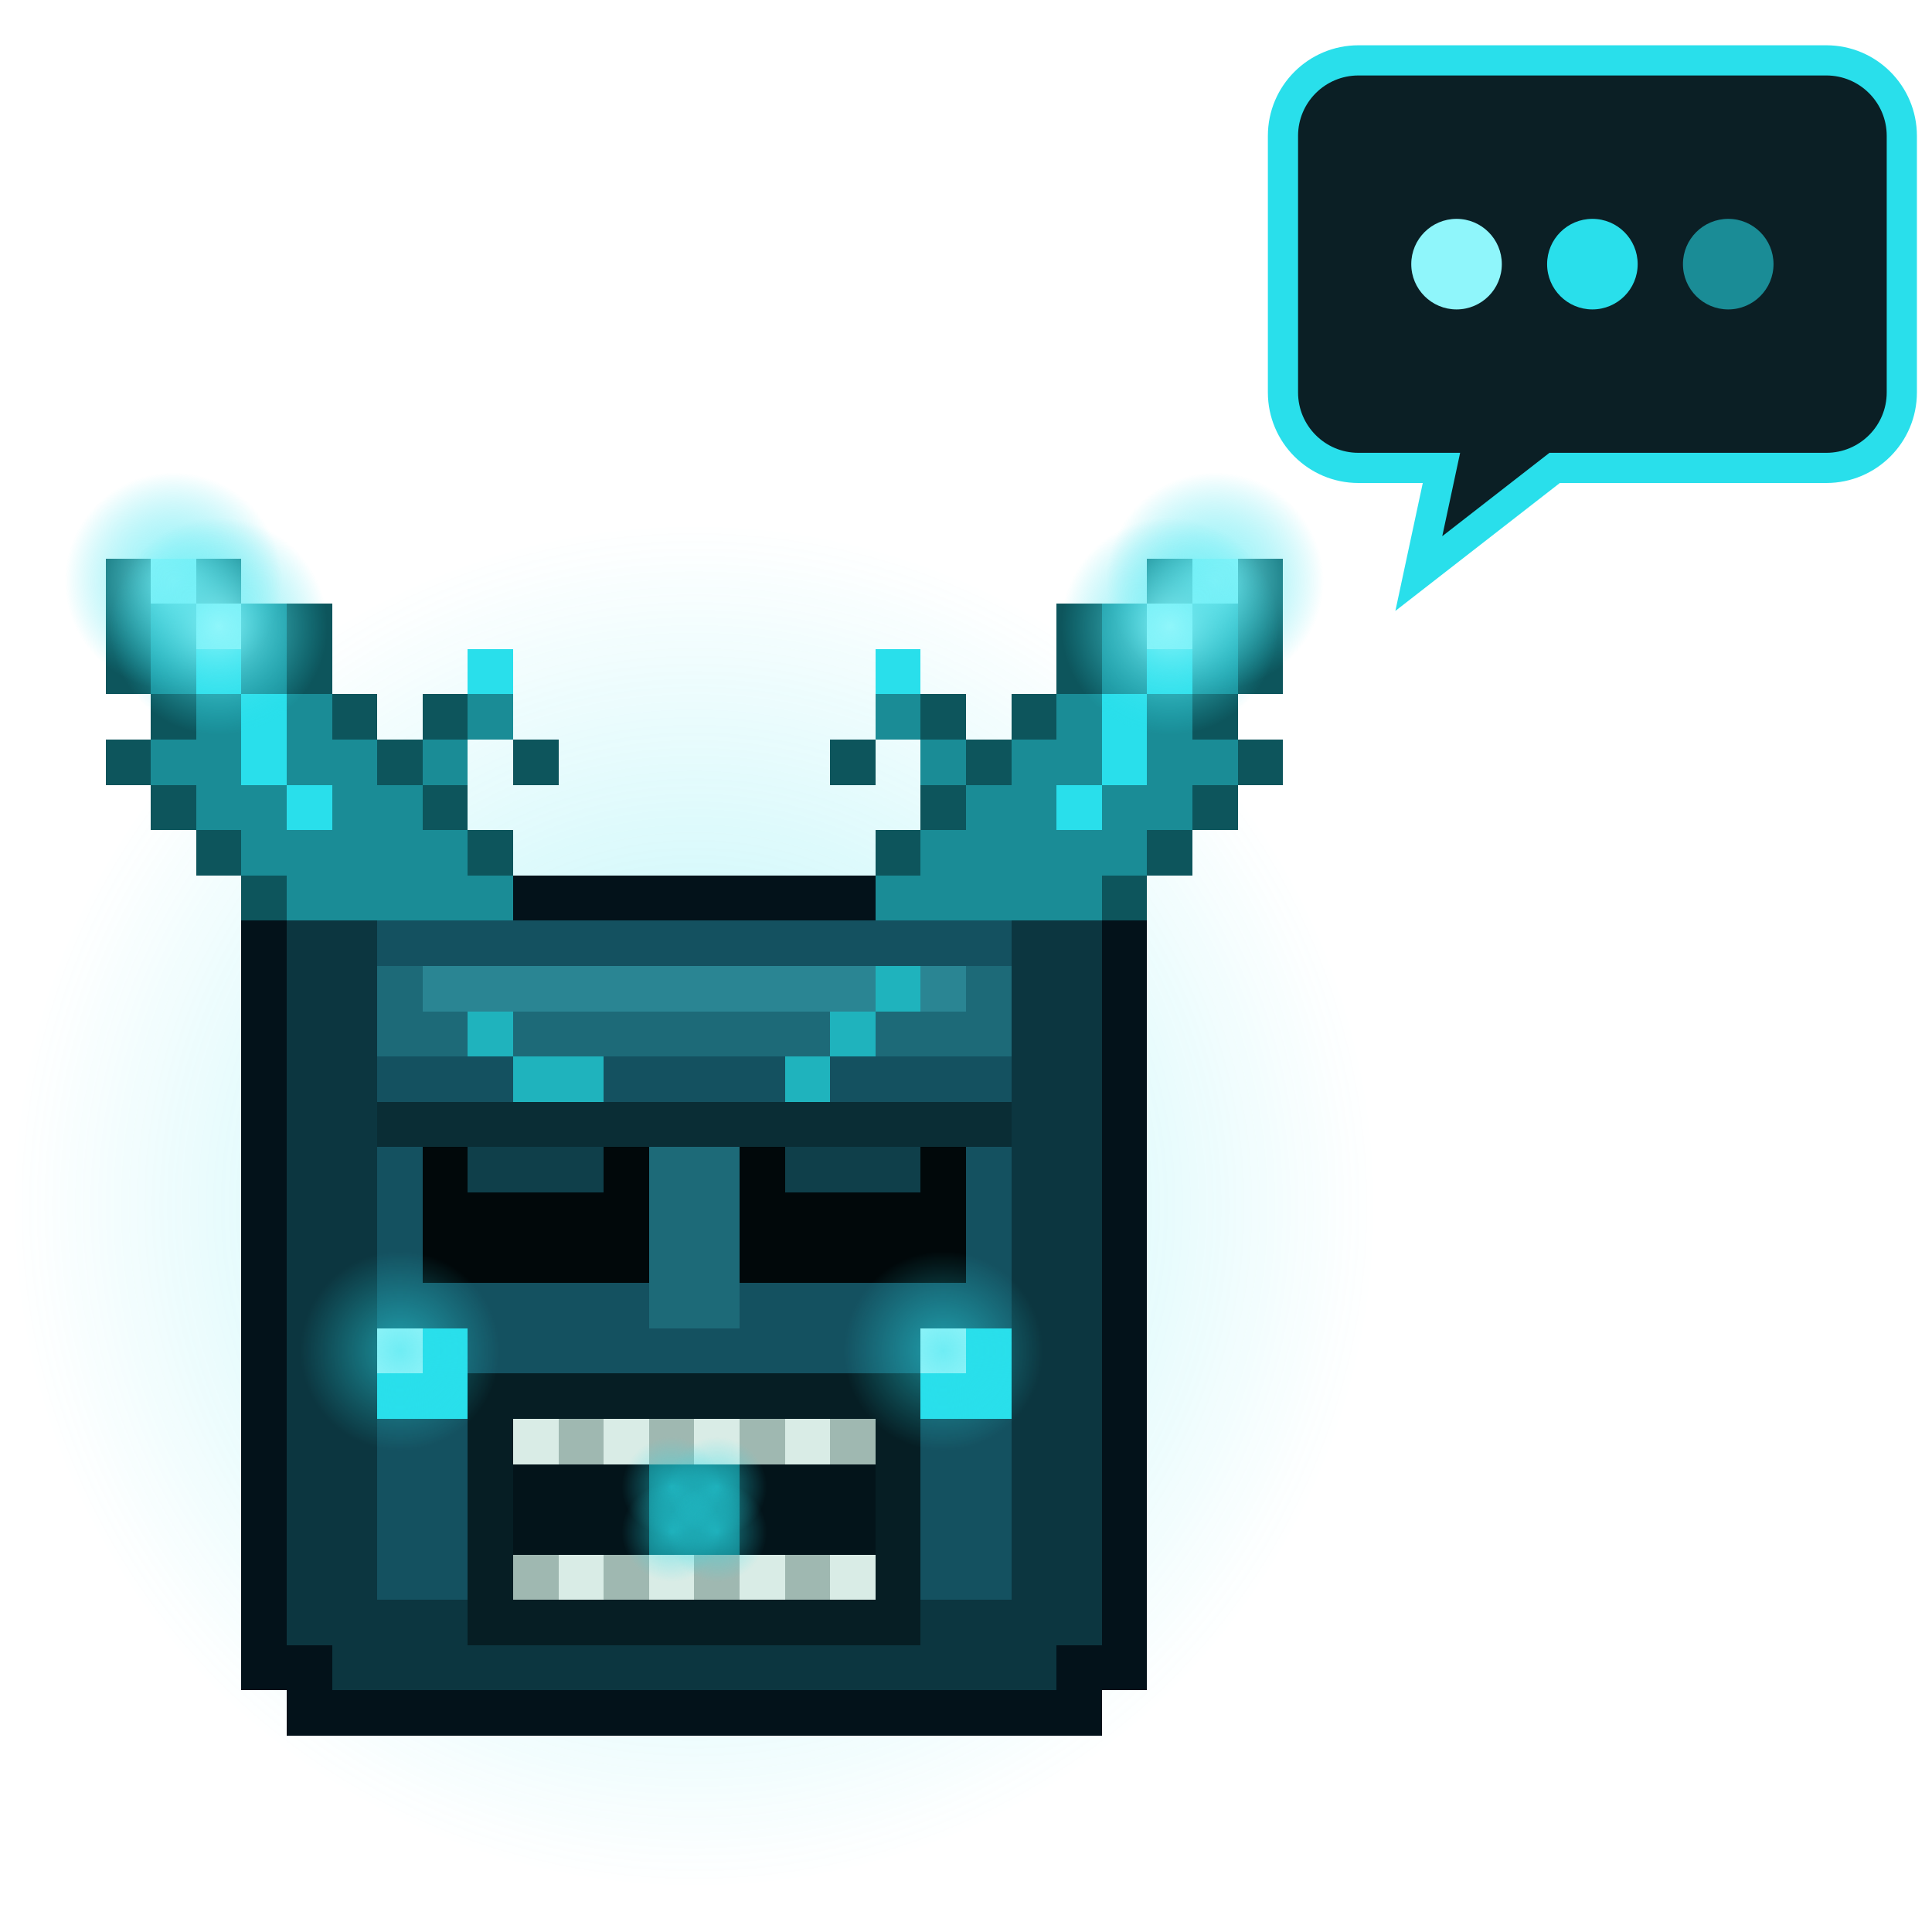
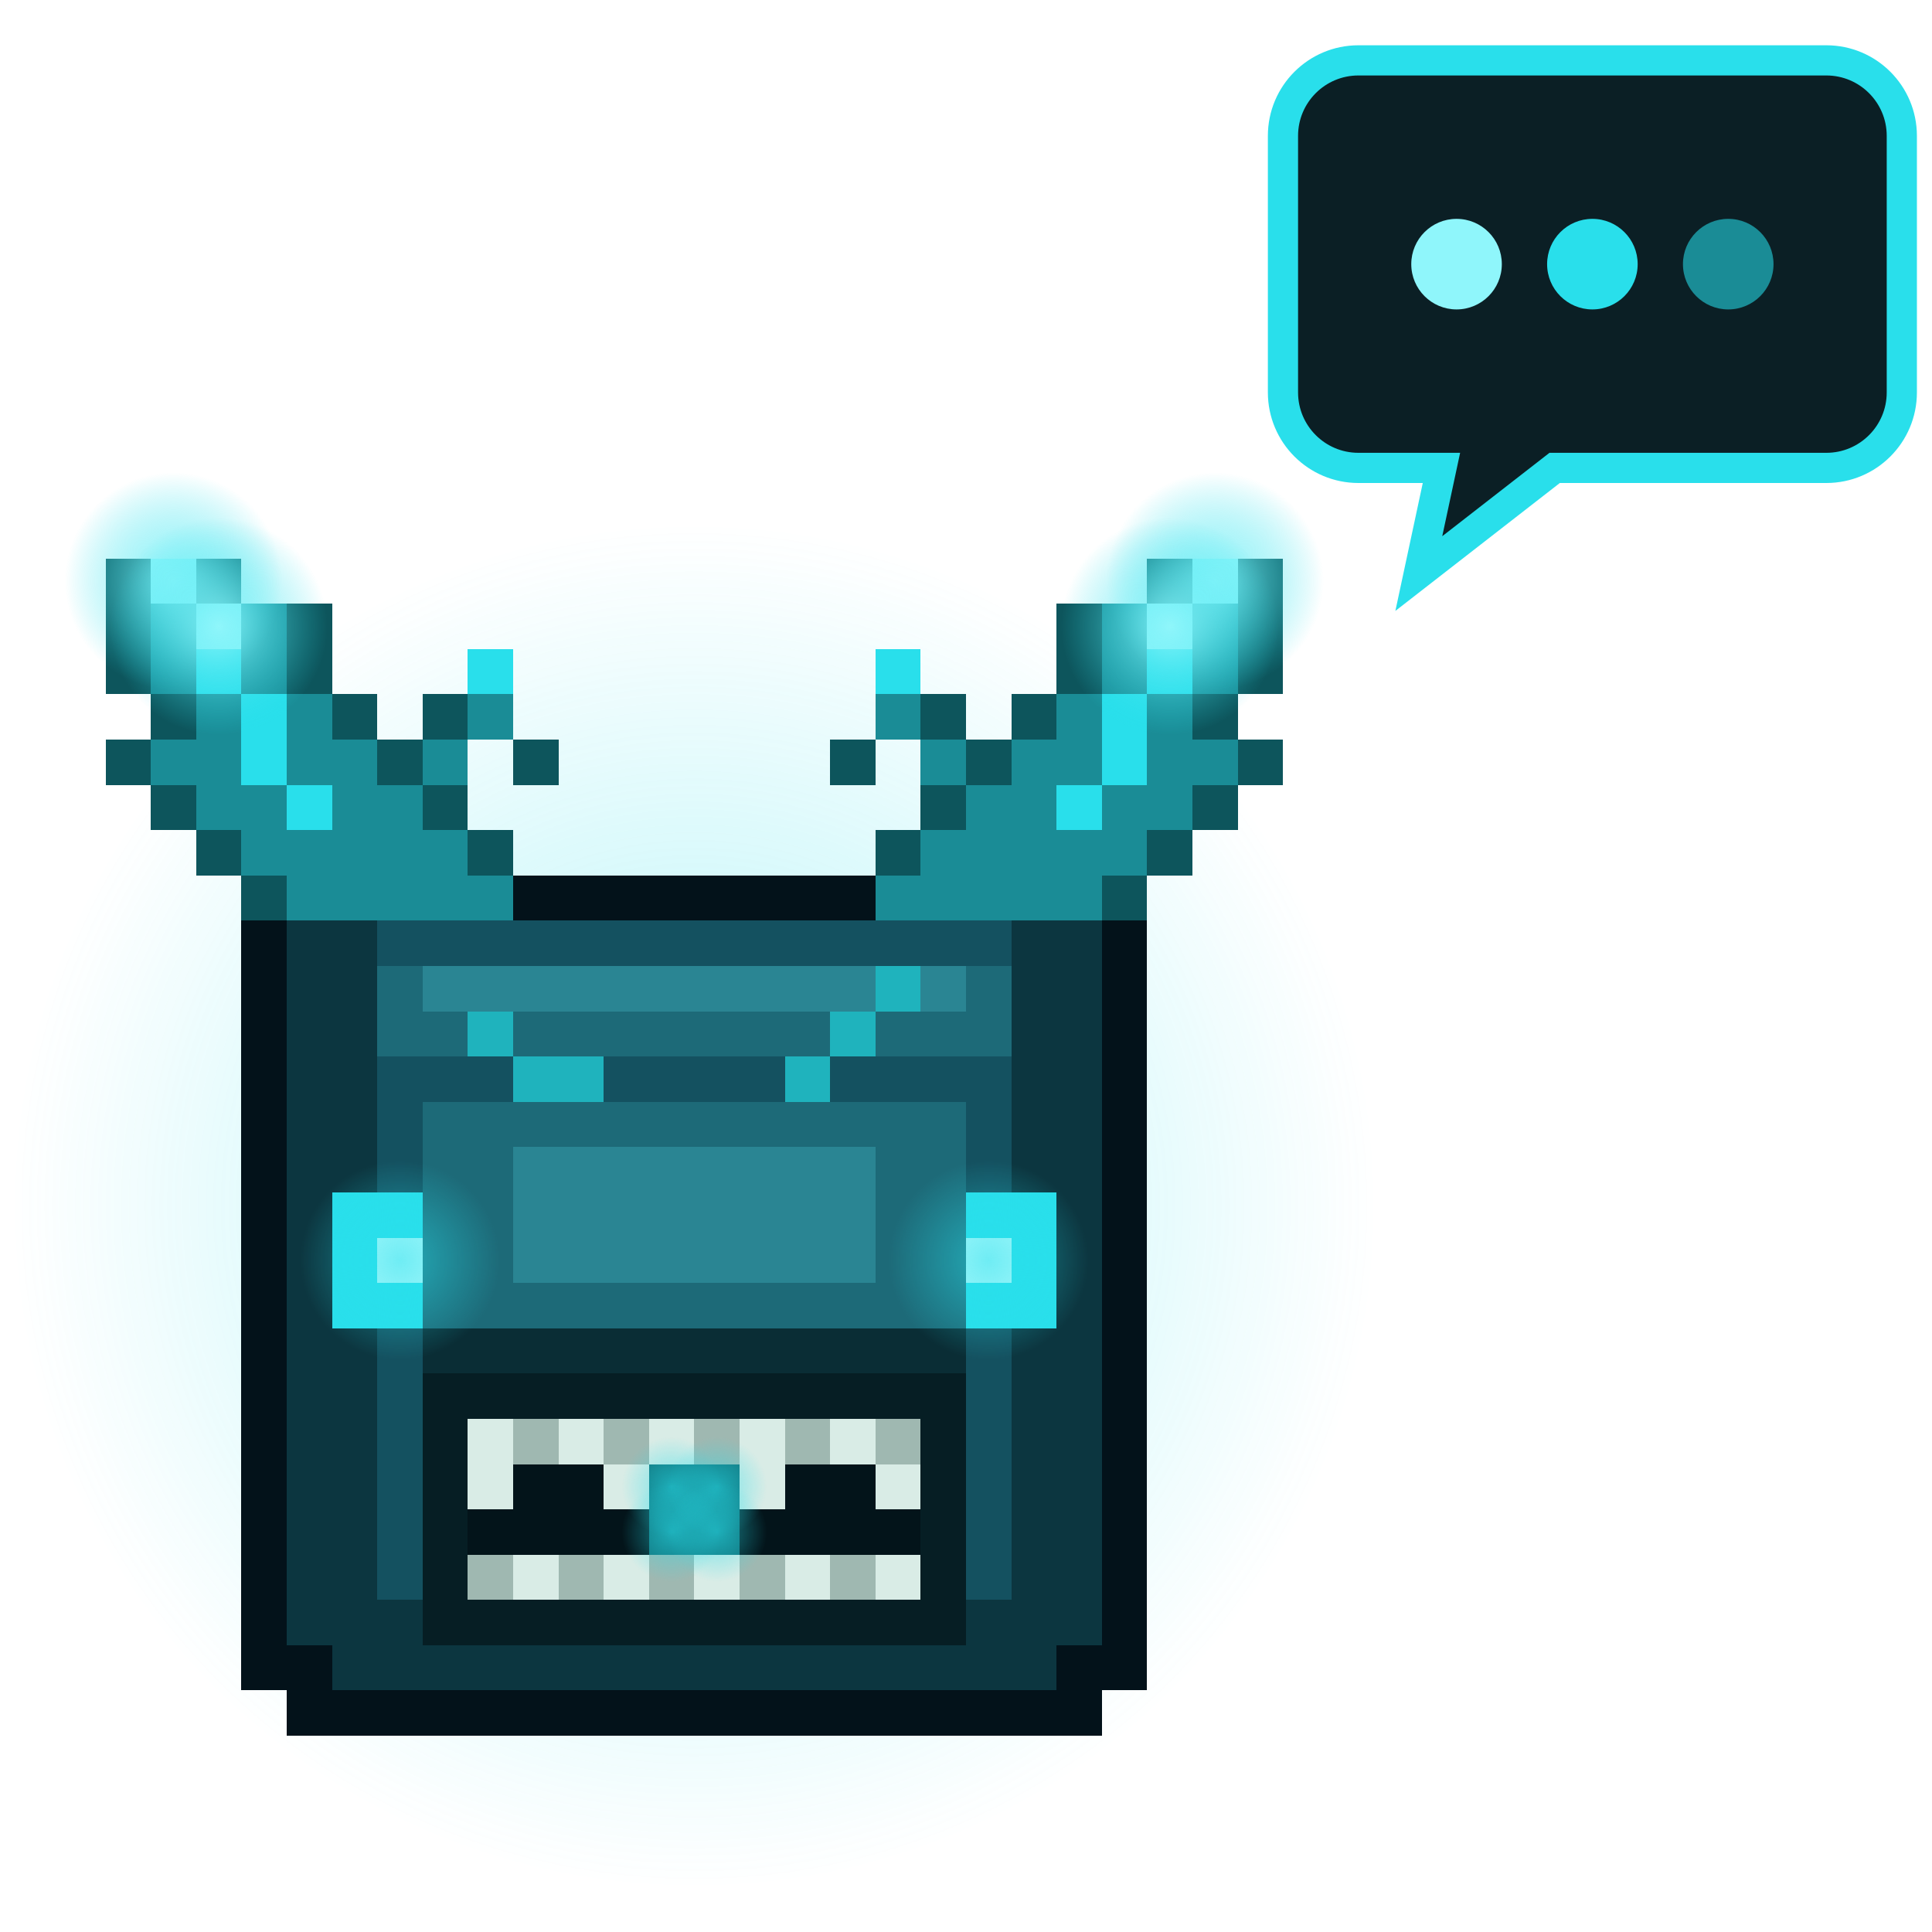
<svg xmlns="http://www.w3.org/2000/svg" width="256" height="256" version="1.1" viewBox="0 0 256 256">
  <defs>
    <linearGradient id="bg" x1="0" y1="0" x2="0" y2="1">
      <stop offset="0" stop-color="#123842" />
      <stop offset="1" stop-color="#050f12" />
    </linearGradient>
    <radialGradient id="halo" cx="0.5" cy="0.5" r="0.5">
      <stop offset="0" stop-color="#29dfeb" stop-opacity="0.35" />
      <stop offset="1" stop-color="#29dfeb" stop-opacity="0" />
    </radialGradient>
    <radialGradient id="earGlow" cx="0.5" cy="0.5" r="0.5">
      <stop offset="0" stop-color="#8ff6fb" stop-opacity="0.9" />
      <stop offset="1" stop-color="#29dfeb" stop-opacity="0" />
    </radialGradient>
    <linearGradient id="beam" x1="0" y1="1" x2="0" y2="0">
      <stop offset="0" stop-color="#3ff0f8" stop-opacity="0.75" />
      <stop offset="1" stop-color="#3ff0f8" stop-opacity="0" />
    </linearGradient>
    <radialGradient id="soulGlow" cx="0.5" cy="0.5" r="0.5">
      <stop offset="0" stop-color="#29dfeb" stop-opacity="0.55" />
      <stop offset="1" stop-color="#29dfeb" stop-opacity="0" />
    </radialGradient>
  </defs>
  <g shape-rendering="crispEdges">
    <circle cx="92" cy="159.8" r="90" fill="url(#halo)" />
    <rect x="14" y="74" width="6" height="6" fill="#0d555c" />
    <rect x="20" y="74" width="6" height="6" fill="#b0fbff" />
    <rect x="26" y="74" width="6" height="6" fill="#0d555c" />
    <rect x="152" y="74" width="6" height="6" fill="#0d555c" />
    <rect x="158" y="74" width="6" height="6" fill="#b0fbff" />
    <rect x="164" y="74" width="6" height="6" fill="#0d555c" />
    <rect x="14" y="80" width="6" height="6" fill="#0d555c" />
    <rect x="20" y="80" width="6" height="6" fill="#1a8c96" />
    <rect x="26" y="80" width="6" height="6" fill="#b0fbff" />
    <rect x="32" y="80" width="6" height="6" fill="#1a8c96" />
    <rect x="38" y="80" width="6" height="6" fill="#0d555c" />
    <rect x="140" y="80" width="6" height="6" fill="#0d555c" />
    <rect x="146" y="80" width="6" height="6" fill="#1a8c96" />
    <rect x="152" y="80" width="6" height="6" fill="#b0fbff" />
    <rect x="158" y="80" width="6" height="6" fill="#1a8c96" />
    <rect x="164" y="80" width="6" height="6" fill="#0d555c" />
    <rect x="14" y="86" width="6" height="6" fill="#0d555c" />
    <rect x="20" y="86" width="6" height="6" fill="#1a8c96" />
    <rect x="26" y="86" width="6" height="6" fill="#29dfeb" />
    <rect x="32" y="86" width="6" height="6" fill="#1a8c96" />
    <rect x="38" y="86" width="6" height="6" fill="#0d555c" />
    <rect x="62" y="86" width="6" height="6" fill="#29dfeb" />
    <rect x="116" y="86" width="6" height="6" fill="#29dfeb" />
    <rect x="140" y="86" width="6" height="6" fill="#0d555c" />
    <rect x="146" y="86" width="6" height="6" fill="#1a8c96" />
    <rect x="152" y="86" width="6" height="6" fill="#29dfeb" />
    <rect x="158" y="86" width="6" height="6" fill="#1a8c96" />
    <rect x="164" y="86" width="6" height="6" fill="#0d555c" />
    <rect x="20" y="92" width="6" height="6" fill="#0d555c" />
    <rect x="26" y="92" width="6" height="6" fill="#1a8c96" />
    <rect x="32" y="92" width="6" height="6" fill="#29dfeb" />
    <rect x="38" y="92" width="6" height="6" fill="#1a8c96" />
    <rect x="44" y="92" width="6" height="6" fill="#0d555c" />
    <rect x="56" y="92" width="6" height="6" fill="#0d555c" />
    <rect x="62" y="92" width="6" height="6" fill="#1a8c96" />
    <rect x="116" y="92" width="6" height="6" fill="#1a8c96" />
    <rect x="122" y="92" width="6" height="6" fill="#0d555c" />
    <rect x="134" y="92" width="6" height="6" fill="#0d555c" />
    <rect x="140" y="92" width="6" height="6" fill="#1a8c96" />
    <rect x="146" y="92" width="6" height="6" fill="#29dfeb" />
    <rect x="152" y="92" width="6" height="6" fill="#1a8c96" />
    <rect x="158" y="92" width="6" height="6" fill="#0d555c" />
    <rect x="14" y="98" width="6" height="6" fill="#0d555c" />
    <rect x="20" y="98" width="12" height="6" fill="#1a8c96" />
    <rect x="32" y="98" width="6" height="6" fill="#29dfeb" />
    <rect x="38" y="98" width="12" height="6" fill="#1a8c96" />
    <rect x="50" y="98" width="6" height="6" fill="#0d555c" />
    <rect x="56" y="98" width="6" height="6" fill="#1a8c96" />
    <rect x="68" y="98" width="6" height="6" fill="#0d555c" />
    <rect x="110" y="98" width="6" height="6" fill="#0d555c" />
    <rect x="122" y="98" width="6" height="6" fill="#1a8c96" />
    <rect x="128" y="98" width="6" height="6" fill="#0d555c" />
    <rect x="134" y="98" width="12" height="6" fill="#1a8c96" />
    <rect x="146" y="98" width="6" height="6" fill="#29dfeb" />
    <rect x="152" y="98" width="12" height="6" fill="#1a8c96" />
    <rect x="164" y="98" width="6" height="6" fill="#0d555c" />
    <rect x="20" y="104" width="6" height="6" fill="#0d555c" />
    <rect x="26" y="104" width="12" height="6" fill="#1a8c96" />
    <rect x="38" y="104" width="6" height="6" fill="#29dfeb" />
    <rect x="44" y="104" width="12" height="6" fill="#1a8c96" />
    <rect x="56" y="104" width="6" height="6" fill="#0d555c" />
    <rect x="122" y="104" width="6" height="6" fill="#0d555c" />
    <rect x="128" y="104" width="12" height="6" fill="#1a8c96" />
    <rect x="140" y="104" width="6" height="6" fill="#29dfeb" />
    <rect x="146" y="104" width="12" height="6" fill="#1a8c96" />
    <rect x="158" y="104" width="6" height="6" fill="#0d555c" />
    <rect x="26" y="110" width="6" height="6" fill="#0d555c" />
    <rect x="32" y="110" width="30" height="6" fill="#1a8c96" />
    <rect x="62" y="110" width="6" height="6" fill="#0d555c" />
    <rect x="116" y="110" width="6" height="6" fill="#0d555c" />
    <rect x="122" y="110" width="30" height="6" fill="#1a8c96" />
    <rect x="152" y="110" width="6" height="6" fill="#0d555c" />
    <rect x="32" y="116" width="6" height="6" fill="#0d555c" />
    <rect x="38" y="116" width="30" height="6" fill="#1a8c96" />
    <rect x="68" y="116" width="48" height="6" fill="#03121a" />
    <rect x="116" y="116" width="30" height="6" fill="#1a8c96" />
    <rect x="146" y="116" width="6" height="6" fill="#0d555c" />
    <rect x="32" y="122" width="6" height="6" fill="#03121a" />
    <rect x="38" y="122" width="12" height="6" fill="#0c3640" />
    <rect x="50" y="122" width="84" height="6" fill="#145160" />
    <rect x="134" y="122" width="12" height="6" fill="#0c3640" />
    <rect x="146" y="122" width="6" height="6" fill="#03121a" />
    <rect x="32" y="128" width="6" height="6" fill="#03121a" />
    <rect x="38" y="128" width="12" height="6" fill="#0c3640" />
    <rect x="50" y="128" width="6" height="6" fill="#1d6a78" />
    <rect x="56" y="128" width="60" height="6" fill="#2a8593" />
    <rect x="116" y="128" width="6" height="6" fill="#1fb3bd" />
    <rect x="122" y="128" width="6" height="6" fill="#2a8593" />
    <rect x="128" y="128" width="6" height="6" fill="#1d6a78" />
    <rect x="134" y="128" width="12" height="6" fill="#0c3640" />
    <rect x="146" y="128" width="6" height="6" fill="#03121a" />
    <rect x="32" y="134" width="6" height="6" fill="#03121a" />
    <rect x="38" y="134" width="12" height="6" fill="#0c3640" />
    <rect x="50" y="134" width="12" height="6" fill="#1d6a78" />
    <rect x="62" y="134" width="6" height="6" fill="#1fb3bd" />
    <rect x="68" y="134" width="42" height="6" fill="#1d6a78" />
    <rect x="110" y="134" width="6" height="6" fill="#1fb3bd" />
    <rect x="116" y="134" width="18" height="6" fill="#1d6a78" />
    <rect x="134" y="134" width="12" height="6" fill="#0c3640" />
    <rect x="146" y="134" width="6" height="6" fill="#03121a" />
    <rect x="32" y="140" width="6" height="6" fill="#03121a" />
    <rect x="38" y="140" width="12" height="6" fill="#0c3640" />
    <rect x="50" y="140" width="18" height="6" fill="#145160" />
    <rect x="68" y="140" width="12" height="6" fill="#1fb3bd" />
    <rect x="80" y="140" width="24" height="6" fill="#145160" />
    <rect x="104" y="140" width="6" height="6" fill="#1fb3bd" />
    <rect x="110" y="140" width="24" height="6" fill="#145160" />
    <rect x="134" y="140" width="12" height="6" fill="#0c3640" />
    <rect x="146" y="140" width="6" height="6" fill="#03121a" />
    <rect x="32" y="146" width="6" height="6" fill="#03121a" />
    <rect x="38" y="146" width="12" height="6" fill="#0c3640" />
-     <rect x="50" y="146" width="84" height="6" fill="#0a2d35" />
+     <rect x="50" y="146" width="6" height="6" fill="#145160" />
+     <rect x="56" y="146" width="72" height="6" fill="#1d6a78" />
+     <rect x="128" y="146" width="6" height="6" fill="#145160" />
    <rect x="134" y="146" width="12" height="6" fill="#0c3640" />
    <rect x="146" y="146" width="6" height="6" fill="#03121a" />
    <rect x="32" y="152" width="6" height="6" fill="#03121a" />
    <rect x="38" y="152" width="12" height="6" fill="#0c3640" />
    <rect x="50" y="152" width="6" height="6" fill="#145160" />
-     <rect x="56" y="152" width="6" height="6" fill="#01080a" />
-     <rect x="62" y="152" width="18" height="6" fill="#0f3f4a" />
-     <rect x="80" y="152" width="6" height="6" fill="#01080a" />
-     <rect x="86" y="152" width="12" height="6" fill="#1d6a78" />
-     <rect x="98" y="152" width="6" height="6" fill="#01080a" />
-     <rect x="104" y="152" width="18" height="6" fill="#0f3f4a" />
-     <rect x="122" y="152" width="6" height="6" fill="#01080a" />
+     <rect x="56" y="152" width="12" height="6" fill="#1d6a78" />
+     <rect x="68" y="152" width="48" height="6" fill="#2a8593" />
+     <rect x="116" y="152" width="12" height="6" fill="#1d6a78" />
    <rect x="128" y="152" width="6" height="6" fill="#145160" />
    <rect x="134" y="152" width="12" height="6" fill="#0c3640" />
    <rect x="146" y="152" width="6" height="6" fill="#03121a" />
    <rect x="32" y="158" width="6" height="6" fill="#03121a" />
-     <rect x="38" y="158" width="12" height="6" fill="#0c3640" />
-     <rect x="50" y="158" width="6" height="6" fill="#145160" />
-     <rect x="56" y="158" width="30" height="6" fill="#01080a" />
-     <rect x="86" y="158" width="12" height="6" fill="#1d6a78" />
-     <rect x="98" y="158" width="30" height="6" fill="#01080a" />
-     <rect x="128" y="158" width="6" height="6" fill="#145160" />
-     <rect x="134" y="158" width="12" height="6" fill="#0c3640" />
+     <rect x="38" y="158" width="6" height="6" fill="#0c3640" />
+     <rect x="44" y="158" width="12" height="6" fill="#29dfeb" />
+     <rect x="56" y="158" width="12" height="6" fill="#1d6a78" />
+     <rect x="68" y="158" width="48" height="6" fill="#2a8593" />
+     <rect x="116" y="158" width="12" height="6" fill="#1d6a78" />
+     <rect x="128" y="158" width="12" height="6" fill="#29dfeb" />
+     <rect x="140" y="158" width="6" height="6" fill="#0c3640" />
    <rect x="146" y="158" width="6" height="6" fill="#03121a" />
    <rect x="32" y="164" width="6" height="6" fill="#03121a" />
-     <rect x="38" y="164" width="12" height="6" fill="#0c3640" />
-     <rect x="50" y="164" width="6" height="6" fill="#145160" />
-     <rect x="56" y="164" width="30" height="6" fill="#01080a" />
-     <rect x="86" y="164" width="12" height="6" fill="#1d6a78" />
-     <rect x="98" y="164" width="30" height="6" fill="#01080a" />
-     <rect x="128" y="164" width="6" height="6" fill="#145160" />
-     <rect x="134" y="164" width="12" height="6" fill="#0c3640" />
+     <rect x="38" y="164" width="6" height="6" fill="#0c3640" />
+     <rect x="44" y="164" width="6" height="6" fill="#29dfeb" />
+     <rect x="50" y="164" width="6" height="6" fill="#c4fdff" />
+     <rect x="56" y="164" width="12" height="6" fill="#1d6a78" />
+     <rect x="68" y="164" width="48" height="6" fill="#2a8593" />
+     <rect x="116" y="164" width="12" height="6" fill="#1d6a78" />
+     <rect x="128" y="164" width="6" height="6" fill="#c4fdff" />
+     <rect x="134" y="164" width="6" height="6" fill="#29dfeb" />
+     <rect x="140" y="164" width="6" height="6" fill="#0c3640" />
    <rect x="146" y="164" width="6" height="6" fill="#03121a" />
    <rect x="32" y="170" width="6" height="6" fill="#03121a" />
-     <rect x="38" y="170" width="12" height="6" fill="#0c3640" />
-     <rect x="50" y="170" width="36" height="6" fill="#145160" />
-     <rect x="86" y="170" width="12" height="6" fill="#1d6a78" />
-     <rect x="98" y="170" width="36" height="6" fill="#145160" />
-     <rect x="134" y="170" width="12" height="6" fill="#0c3640" />
+     <rect x="38" y="170" width="6" height="6" fill="#0c3640" />
+     <rect x="44" y="170" width="12" height="6" fill="#29dfeb" />
+     <rect x="56" y="170" width="72" height="6" fill="#1d6a78" />
+     <rect x="128" y="170" width="12" height="6" fill="#29dfeb" />
+     <rect x="140" y="170" width="6" height="6" fill="#0c3640" />
    <rect x="146" y="170" width="6" height="6" fill="#03121a" />
    <rect x="32" y="176" width="6" height="6" fill="#03121a" />
    <rect x="38" y="176" width="12" height="6" fill="#0c3640" />
-     <rect x="50" y="176" width="6" height="6" fill="#c4fdff" />
-     <rect x="56" y="176" width="6" height="6" fill="#29dfeb" />
-     <rect x="62" y="176" width="60" height="6" fill="#145160" />
-     <rect x="122" y="176" width="6" height="6" fill="#c4fdff" />
-     <rect x="128" y="176" width="6" height="6" fill="#29dfeb" />
+     <rect x="50" y="176" width="6" height="6" fill="#145160" />
+     <rect x="56" y="176" width="72" height="6" fill="#0a2d35" />
+     <rect x="128" y="176" width="6" height="6" fill="#145160" />
    <rect x="134" y="176" width="12" height="6" fill="#0c3640" />
    <rect x="146" y="176" width="6" height="6" fill="#03121a" />
    <rect x="32" y="182" width="6" height="6" fill="#03121a" />
    <rect x="38" y="182" width="12" height="6" fill="#0c3640" />
-     <rect x="50" y="182" width="12" height="6" fill="#29dfeb" />
-     <rect x="62" y="182" width="60" height="6" fill="#061e24" />
-     <rect x="122" y="182" width="12" height="6" fill="#29dfeb" />
+     <rect x="50" y="182" width="6" height="6" fill="#145160" />
+     <rect x="56" y="182" width="72" height="6" fill="#061e24" />
+     <rect x="128" y="182" width="6" height="6" fill="#145160" />
    <rect x="134" y="182" width="12" height="6" fill="#0c3640" />
    <rect x="146" y="182" width="6" height="6" fill="#03121a" />
    <rect x="32" y="188" width="6" height="6" fill="#03121a" />
    <rect x="38" y="188" width="12" height="6" fill="#0c3640" />
-     <rect x="50" y="188" width="12" height="6" fill="#145160" />
-     <rect x="62" y="188" width="6" height="6" fill="#061e24" />
-     <rect x="68" y="188" width="6" height="6" fill="#d9ece6" />
-     <rect x="74" y="188" width="6" height="6" fill="#9fb8b1" />
-     <rect x="80" y="188" width="6" height="6" fill="#d9ece6" />
-     <rect x="86" y="188" width="6" height="6" fill="#9fb8b1" />
-     <rect x="92" y="188" width="6" height="6" fill="#d9ece6" />
-     <rect x="98" y="188" width="6" height="6" fill="#9fb8b1" />
-     <rect x="104" y="188" width="6" height="6" fill="#d9ece6" />
-     <rect x="110" y="188" width="6" height="6" fill="#9fb8b1" />
-     <rect x="116" y="188" width="6" height="6" fill="#061e24" />
-     <rect x="122" y="188" width="12" height="6" fill="#145160" />
+     <rect x="50" y="188" width="6" height="6" fill="#145160" />
+     <rect x="56" y="188" width="6" height="6" fill="#061e24" />
+     <rect x="62" y="188" width="6" height="6" fill="#d9ece6" />
+     <rect x="68" y="188" width="6" height="6" fill="#9fb8b1" />
+     <rect x="74" y="188" width="6" height="6" fill="#d9ece6" />
+     <rect x="80" y="188" width="6" height="6" fill="#9fb8b1" />
+     <rect x="86" y="188" width="6" height="6" fill="#d9ece6" />
+     <rect x="92" y="188" width="6" height="6" fill="#9fb8b1" />
+     <rect x="98" y="188" width="6" height="6" fill="#d9ece6" />
+     <rect x="104" y="188" width="6" height="6" fill="#9fb8b1" />
+     <rect x="110" y="188" width="6" height="6" fill="#d9ece6" />
+     <rect x="116" y="188" width="6" height="6" fill="#9fb8b1" />
+     <rect x="122" y="188" width="6" height="6" fill="#061e24" />
+     <rect x="128" y="188" width="6" height="6" fill="#145160" />
    <rect x="134" y="188" width="12" height="6" fill="#0c3640" />
    <rect x="146" y="188" width="6" height="6" fill="#03121a" />
    <rect x="32" y="194" width="6" height="6" fill="#03121a" />
    <rect x="38" y="194" width="12" height="6" fill="#0c3640" />
-     <rect x="50" y="194" width="12" height="6" fill="#145160" />
-     <rect x="62" y="194" width="6" height="6" fill="#061e24" />
-     <rect x="68" y="194" width="18" height="6" fill="#03141a" />
+     <rect x="50" y="194" width="6" height="6" fill="#145160" />
+     <rect x="56" y="194" width="6" height="6" fill="#061e24" />
+     <rect x="62" y="194" width="6" height="6" fill="#d9ece6" />
+     <rect x="68" y="194" width="12" height="6" fill="#03141a" />
+     <rect x="80" y="194" width="6" height="6" fill="#d9ece6" />
    <rect x="86" y="194" width="12" height="6" fill="#0f6f78" />
-     <rect x="98" y="194" width="18" height="6" fill="#03141a" />
-     <rect x="116" y="194" width="6" height="6" fill="#061e24" />
-     <rect x="122" y="194" width="12" height="6" fill="#145160" />
+     <rect x="98" y="194" width="6" height="6" fill="#d9ece6" />
+     <rect x="104" y="194" width="12" height="6" fill="#03141a" />
+     <rect x="116" y="194" width="6" height="6" fill="#d9ece6" />
+     <rect x="122" y="194" width="6" height="6" fill="#061e24" />
+     <rect x="128" y="194" width="6" height="6" fill="#145160" />
    <rect x="134" y="194" width="12" height="6" fill="#0c3640" />
    <rect x="146" y="194" width="6" height="6" fill="#03121a" />
    <rect x="32" y="200" width="6" height="6" fill="#03121a" />
    <rect x="38" y="200" width="12" height="6" fill="#0c3640" />
-     <rect x="50" y="200" width="12" height="6" fill="#145160" />
-     <rect x="62" y="200" width="6" height="6" fill="#061e24" />
-     <rect x="68" y="200" width="18" height="6" fill="#03141a" />
+     <rect x="50" y="200" width="6" height="6" fill="#145160" />
+     <rect x="56" y="200" width="6" height="6" fill="#061e24" />
+     <rect x="62" y="200" width="24" height="6" fill="#03141a" />
    <rect x="86" y="200" width="12" height="6" fill="#0f6f78" />
-     <rect x="98" y="200" width="18" height="6" fill="#03141a" />
-     <rect x="116" y="200" width="6" height="6" fill="#061e24" />
-     <rect x="122" y="200" width="12" height="6" fill="#145160" />
+     <rect x="98" y="200" width="24" height="6" fill="#03141a" />
+     <rect x="122" y="200" width="6" height="6" fill="#061e24" />
+     <rect x="128" y="200" width="6" height="6" fill="#145160" />
    <rect x="134" y="200" width="12" height="6" fill="#0c3640" />
    <rect x="146" y="200" width="6" height="6" fill="#03121a" />
    <rect x="32" y="206" width="6" height="6" fill="#03121a" />
    <rect x="38" y="206" width="12" height="6" fill="#0c3640" />
-     <rect x="50" y="206" width="12" height="6" fill="#145160" />
-     <rect x="62" y="206" width="6" height="6" fill="#061e24" />
-     <rect x="68" y="206" width="6" height="6" fill="#9fb8b1" />
-     <rect x="74" y="206" width="6" height="6" fill="#d9ece6" />
-     <rect x="80" y="206" width="6" height="6" fill="#9fb8b1" />
-     <rect x="86" y="206" width="6" height="6" fill="#d9ece6" />
-     <rect x="92" y="206" width="6" height="6" fill="#9fb8b1" />
-     <rect x="98" y="206" width="6" height="6" fill="#d9ece6" />
-     <rect x="104" y="206" width="6" height="6" fill="#9fb8b1" />
-     <rect x="110" y="206" width="6" height="6" fill="#d9ece6" />
-     <rect x="116" y="206" width="6" height="6" fill="#061e24" />
-     <rect x="122" y="206" width="12" height="6" fill="#145160" />
+     <rect x="50" y="206" width="6" height="6" fill="#145160" />
+     <rect x="56" y="206" width="6" height="6" fill="#061e24" />
+     <rect x="62" y="206" width="6" height="6" fill="#9fb8b1" />
+     <rect x="68" y="206" width="6" height="6" fill="#d9ece6" />
+     <rect x="74" y="206" width="6" height="6" fill="#9fb8b1" />
+     <rect x="80" y="206" width="6" height="6" fill="#d9ece6" />
+     <rect x="86" y="206" width="6" height="6" fill="#9fb8b1" />
+     <rect x="92" y="206" width="6" height="6" fill="#d9ece6" />
+     <rect x="98" y="206" width="6" height="6" fill="#9fb8b1" />
+     <rect x="104" y="206" width="6" height="6" fill="#d9ece6" />
+     <rect x="110" y="206" width="6" height="6" fill="#9fb8b1" />
+     <rect x="116" y="206" width="6" height="6" fill="#d9ece6" />
+     <rect x="122" y="206" width="6" height="6" fill="#061e24" />
+     <rect x="128" y="206" width="6" height="6" fill="#145160" />
    <rect x="134" y="206" width="12" height="6" fill="#0c3640" />
    <rect x="146" y="206" width="6" height="6" fill="#03121a" />
    <rect x="32" y="212" width="6" height="6" fill="#03121a" />
-     <rect x="38" y="212" width="24" height="6" fill="#0c3640" />
-     <rect x="62" y="212" width="60" height="6" fill="#061e24" />
-     <rect x="122" y="212" width="24" height="6" fill="#0c3640" />
+     <rect x="38" y="212" width="18" height="6" fill="#0c3640" />
+     <rect x="56" y="212" width="72" height="6" fill="#061e24" />
+     <rect x="128" y="212" width="18" height="6" fill="#0c3640" />
    <rect x="146" y="212" width="6" height="6" fill="#03121a" />
    <rect x="32" y="218" width="12" height="6" fill="#03121a" />
    <rect x="44" y="218" width="96" height="6" fill="#0c3640" />
    <rect x="140" y="218" width="12" height="6" fill="#03121a" />
    <rect x="38" y="224" width="108" height="6" fill="#03121a" />
    <circle cx="23" cy="77" r="14.4" fill="url(#earGlow)" />
    <circle cx="161" cy="77" r="14.4" fill="url(#earGlow)" />
    <circle cx="29" cy="83" r="14.4" fill="url(#earGlow)" />
    <circle cx="155" cy="83" r="14.4" fill="url(#earGlow)" />
-     <circle cx="53" cy="179" r="13.2" fill="url(#soulGlow)" />
-     <circle cx="125" cy="179" r="13.2" fill="url(#soulGlow)" />
+     <circle cx="53" cy="167" r="13.2" fill="url(#soulGlow)" />
+     <circle cx="131" cy="167" r="13.2" fill="url(#soulGlow)" />
    <circle cx="89" cy="197" r="6.6" fill="url(#soulGlow)" />
    <circle cx="95" cy="197" r="6.6" fill="url(#soulGlow)" />
    <circle cx="89" cy="203" r="6.6" fill="url(#soulGlow)" />
    <circle cx="95" cy="203" r="6.6" fill="url(#soulGlow)" />
  </g>
  <path d="M180 8h62a10 10 0 0 1 10 10v34a10 10 0 0 1-10 10h-36l-18 14 3-14h-11a10 10 0 0 1-10-10v-34a10 10 0 0 1 10-10z" fill="#0b1f25" stroke="#29dfeb" stroke-width="4" />
  <circle cx="193" cy="35" r="6" fill="#8ff6fb" />
  <circle cx="211" cy="35" r="6" fill="#29dfeb" />
  <circle cx="229" cy="35" r="6" fill="#1a8c96" />
</svg>
